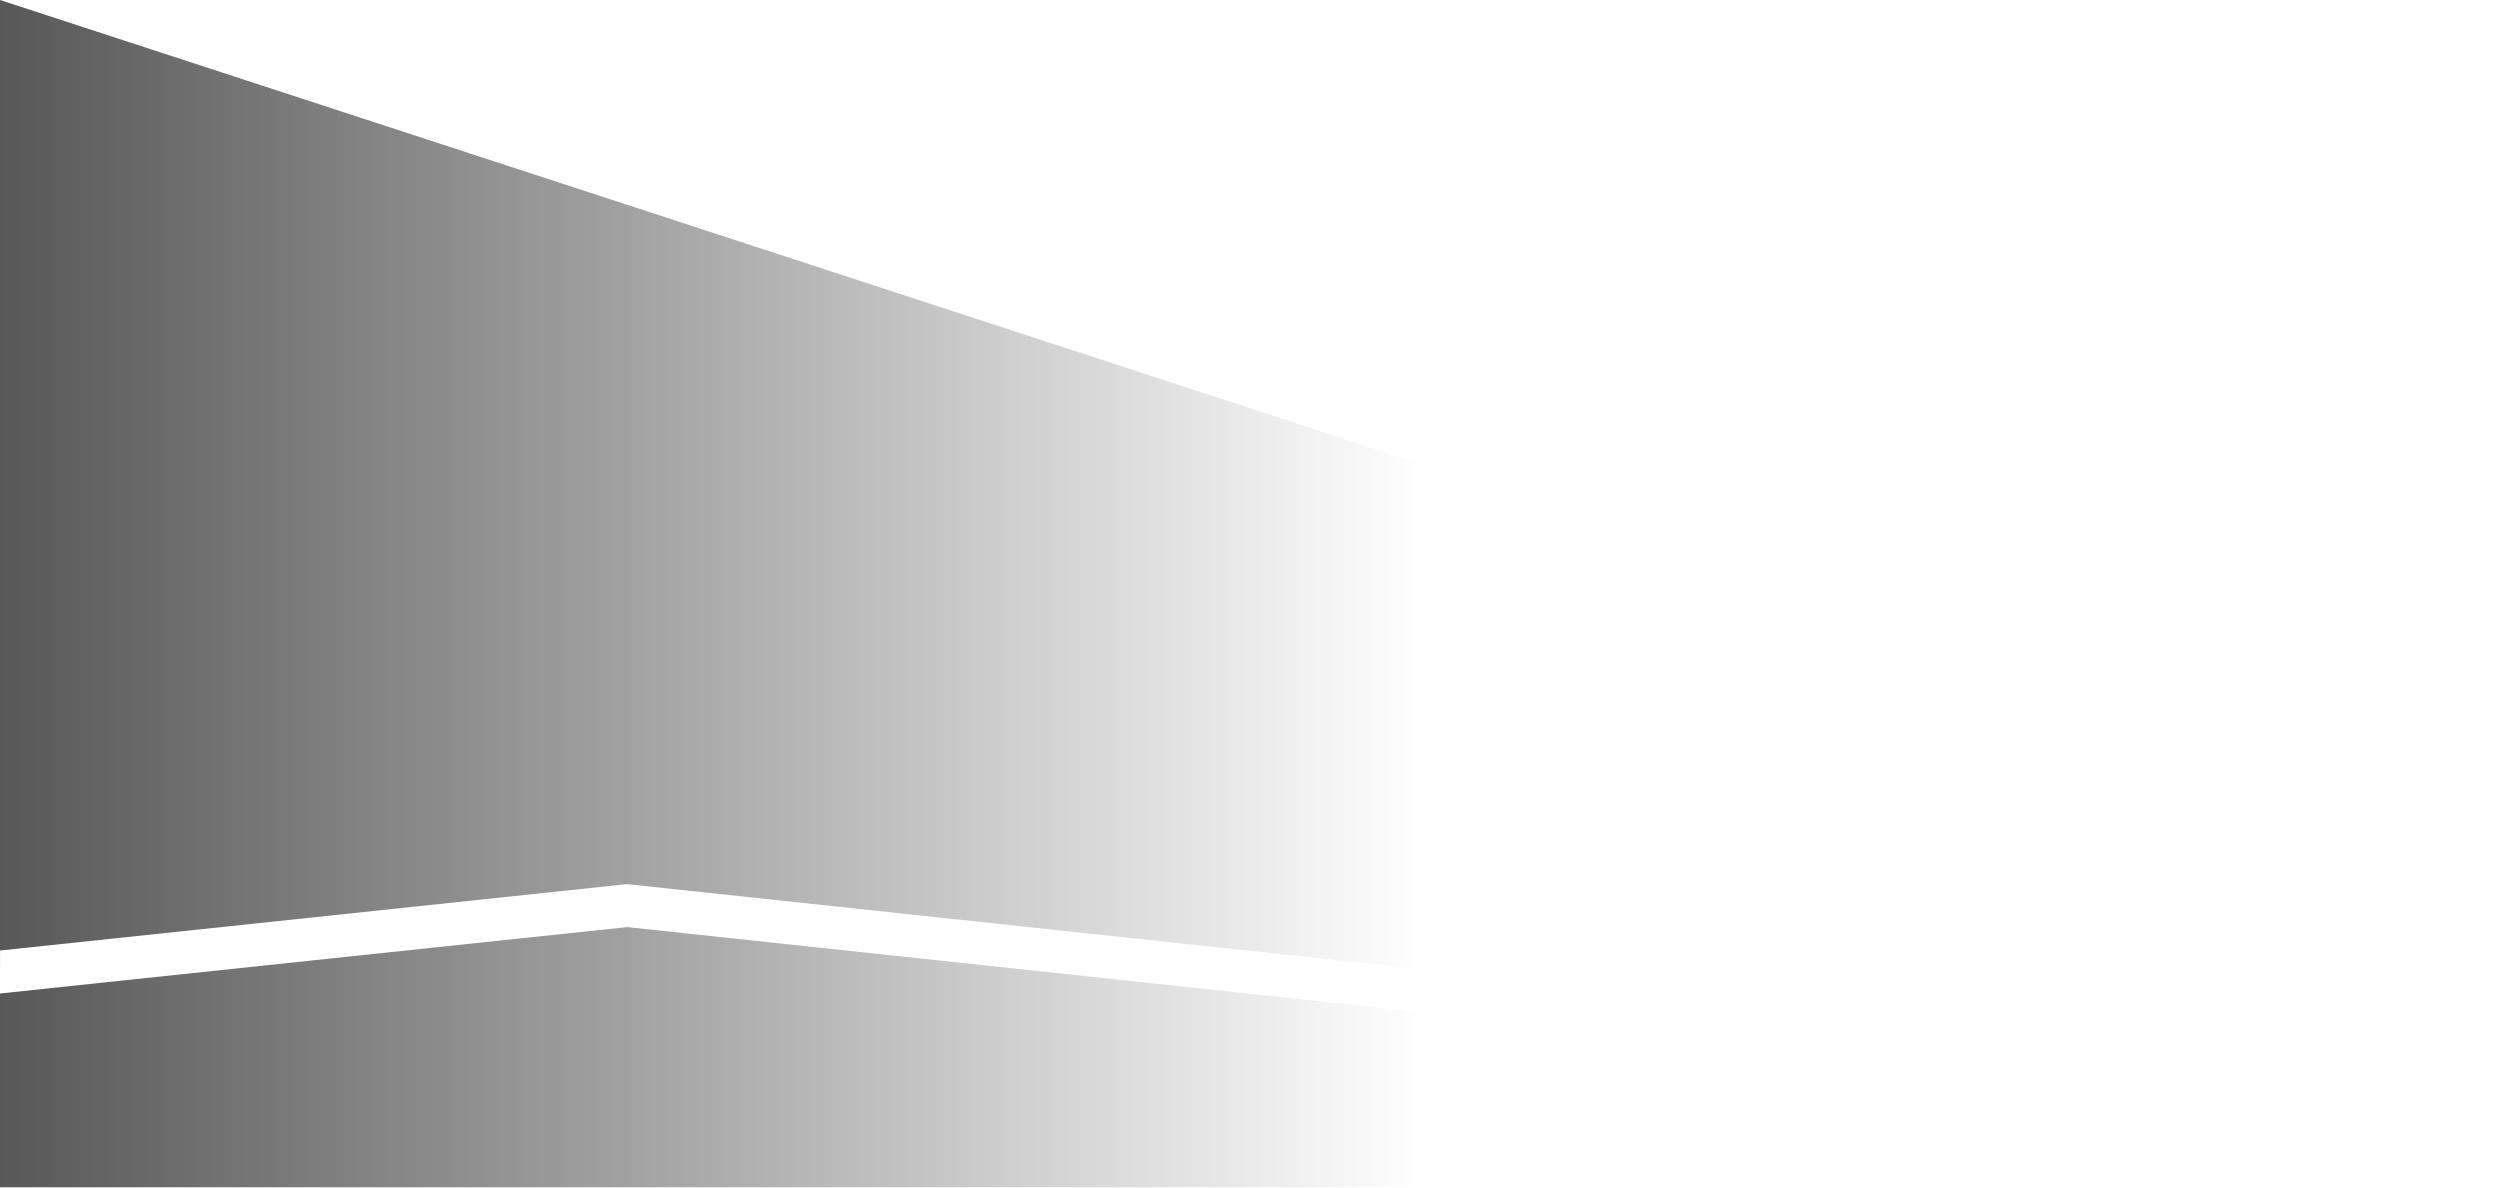
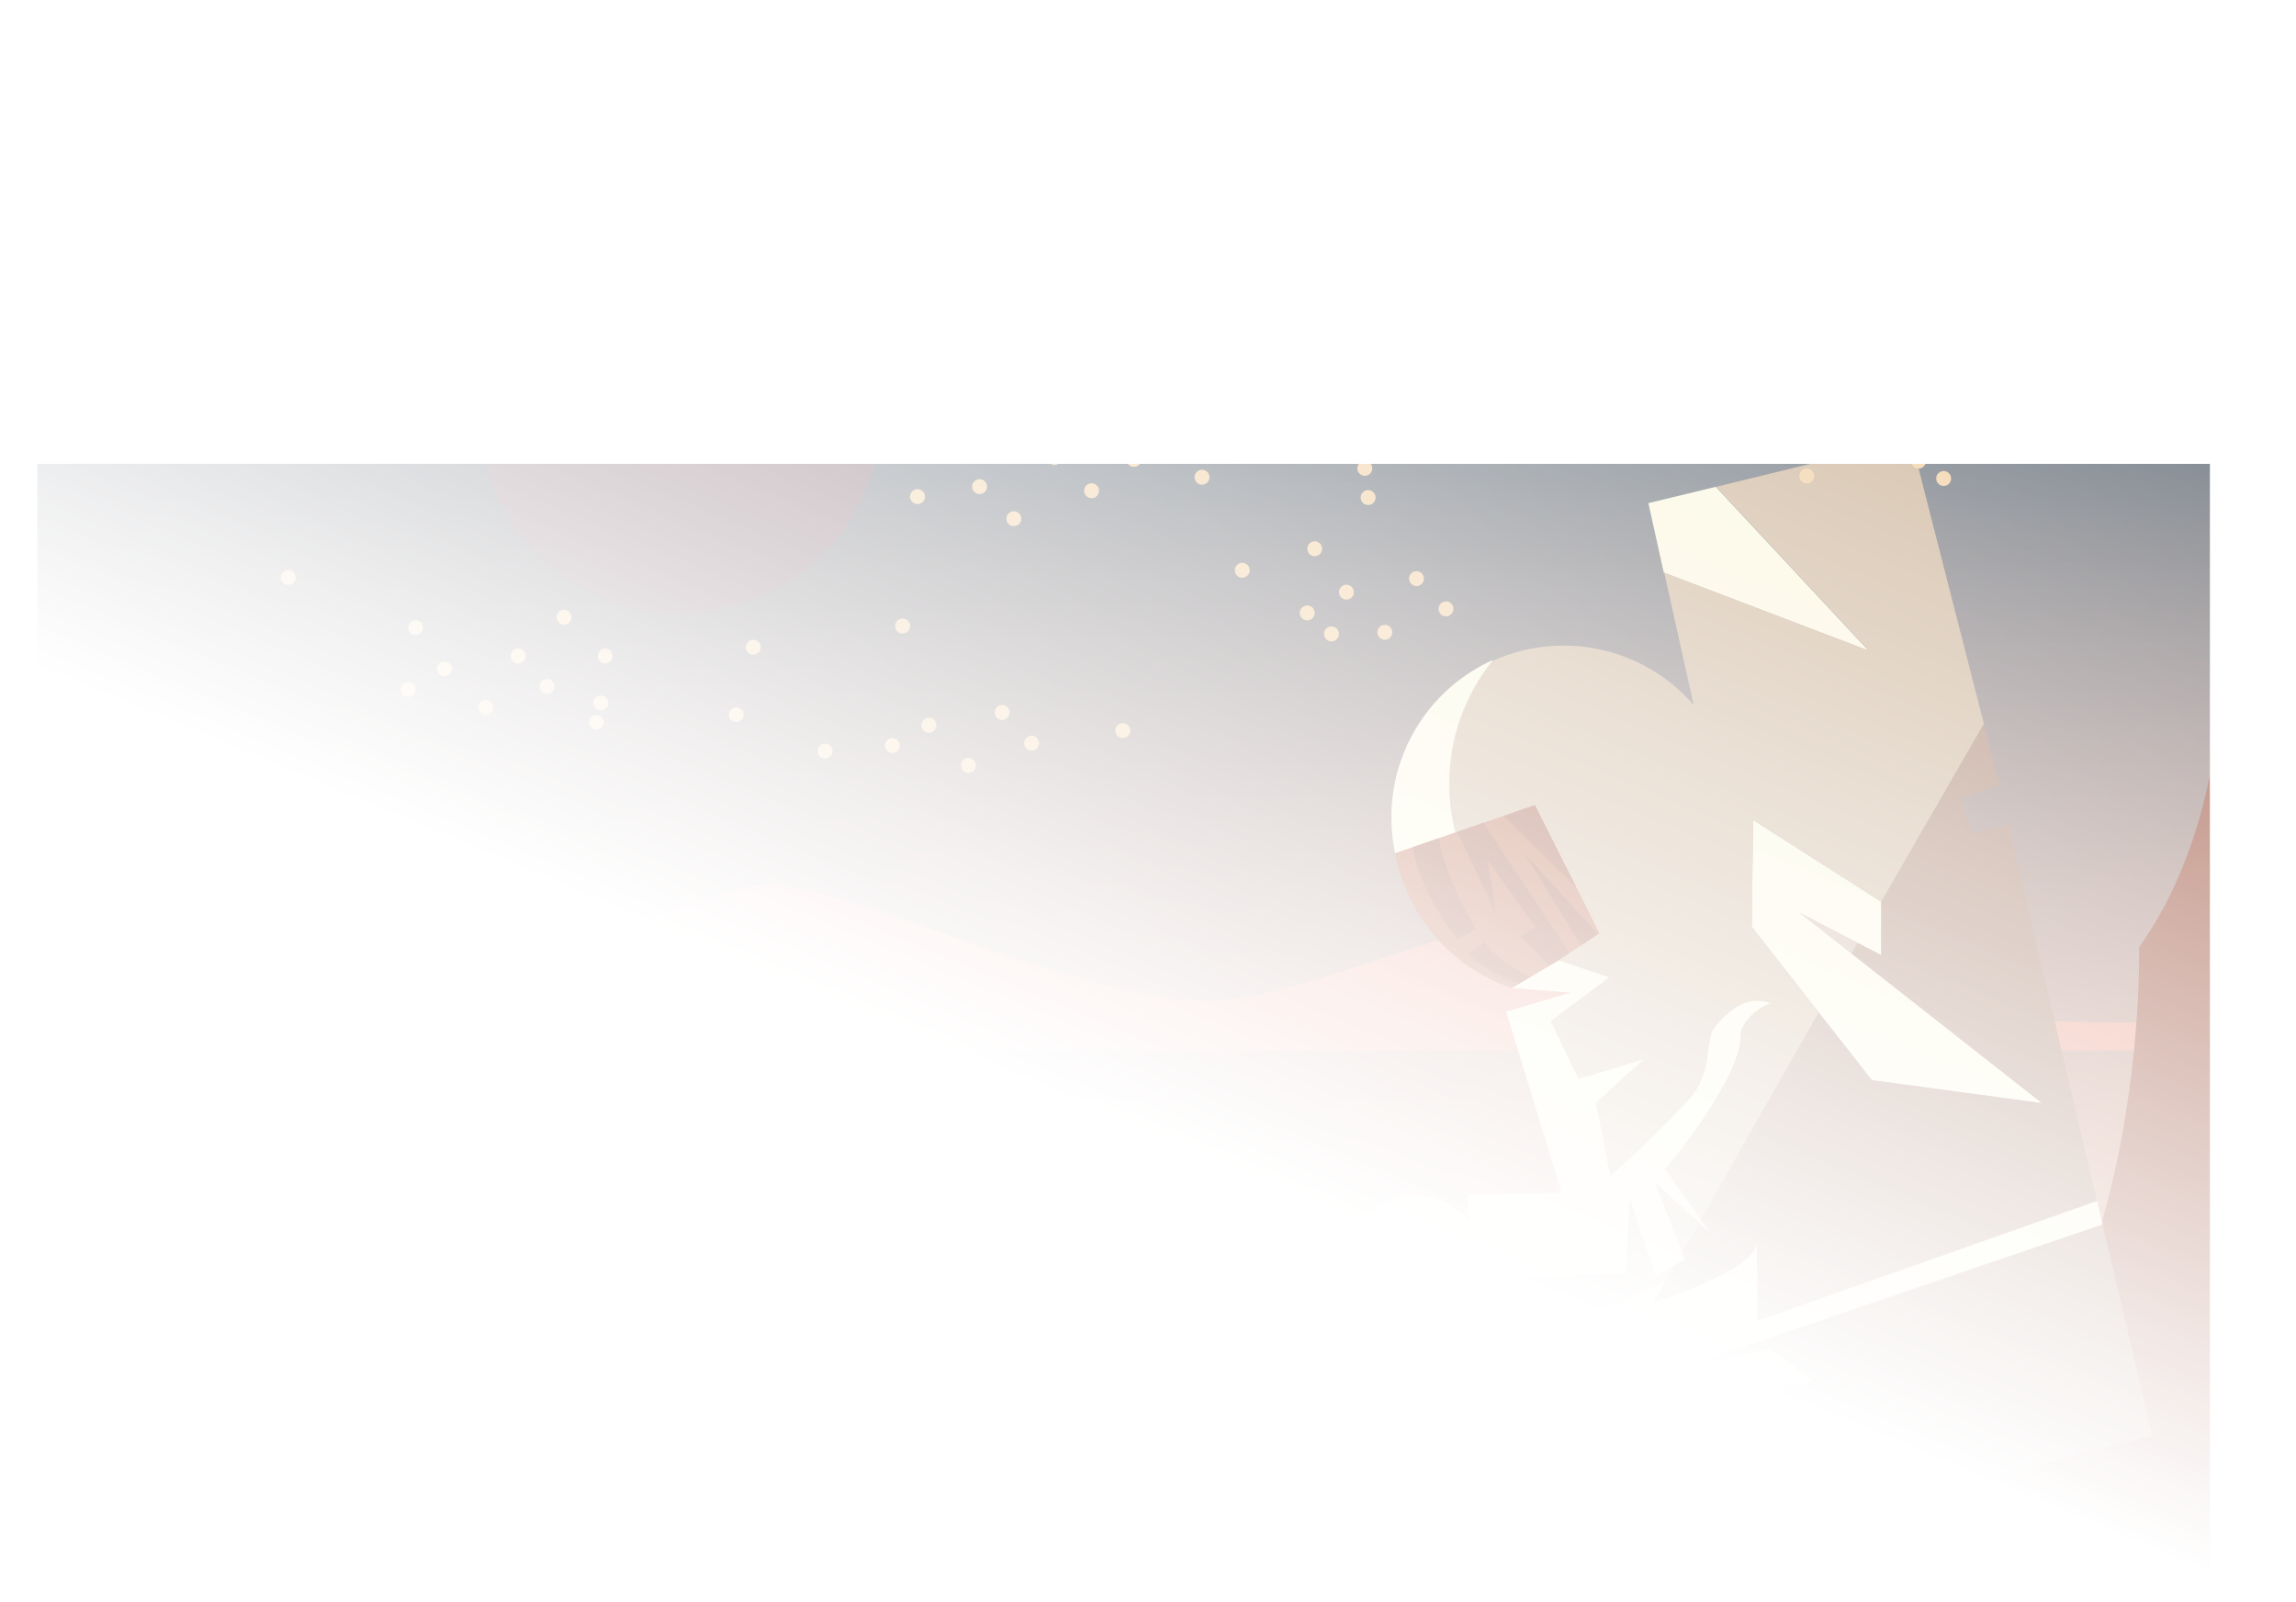
- <svg xmlns="http://www.w3.org/2000/svg" viewBox="0 0 1920 912">
+ <svg xmlns="http://www.w3.org/2000/svg" viewBox="0 0 1688.83 1177.62">
  <defs>
-     <style>.cls-1{fill:url(#linear-gradient);}.cls-2{mask:url(#mask);}.cls-3{fill:#585858;fill-rule:evenodd;}</style>
-     <linearGradient id="linear-gradient" y1="438" x2="1920" y2="438" gradientTransform="matrix(1, 0, 0, -1, 0, 876)" gradientUnits="userSpaceOnUse">
-       <stop offset="0.43" />
-       <stop offset="1" stop-color="#fff" />
+     <style>.cls-1{fill:url(#linear-gradient);}.cls-2{mask:url(#mask);}.cls-3{fill:url(#linear-gradient-2);}.cls-4{fill:#e5856d;}.cls-5{fill:#9d3b1e;}.cls-6{fill:#862c12;}.cls-7{fill:#faf5d8;}.cls-8{fill:#c3a688;}.cls-9{fill:#c3a686;}.cls-10{fill:#996b54;}.cls-11{fill:#834b3a;}.cls-12{fill:#71535d;}.cls-13{fill:#efc690;}.cls-14{fill:#a9441f;}</style>
+     <linearGradient id="linear-gradient" x1="687.35" y1="1214.68" x2="1276.99" y2="-198.76" gradientUnits="userSpaceOnUse">
+       <stop offset="0.27" />
+       <stop offset="0.36" stop-color="#1a1a1a" />
+       <stop offset="0.55" stop-color="#5b5b5b" />
+       <stop offset="0.82" stop-color="#c4c4c4" />
+       <stop offset="0.97" stop-color="#fff" />
    </linearGradient>
-     <mask id="mask" x="0" y="-36" width="1920" height="948" maskUnits="userSpaceOnUse">
-       <rect class="cls-1" y="-36" width="1920" height="948" transform="translate(1920 876) rotate(-180)" />
+     <mask id="mask" x="0" y="0" width="1688.83" height="1421.13" maskUnits="userSpaceOnUse">
+       <rect class="cls-1" x="27.48" y="341.13" width="1598.03" height="1080" />
    </mask>
+     <linearGradient id="linear-gradient-2" x1="712.63" y1="-4862.77" x2="712.63" y2="-5993.12" gradientTransform="matrix(1, 0, 0, -1, 133.53, -4835.74)" gradientUnits="userSpaceOnUse">
+       <stop offset="0.1" stop-color="#244b63" />
+       <stop offset="0.58" stop-color="#9c756a" />
+       <stop offset="0.88" stop-color="#ea916e" />
+     </linearGradient>
  </defs>
  <g id="Layer_2" data-name="Layer 2">
-     <g id="Layer_3" data-name="Layer 3">
+     <g id="Layer_2-2" data-name="Layer 2">
      <g class="cls-2">
-         <polygon class="cls-3" points="0 0 1920 627 1920 833 481.58 679 0 730 0 0" />
-         <polygon class="cls-3" points="1919 912 0 912 0 763 481.58 712 1920 866 1919 912" />
-         <polygon class="cls-3" points="0.06 682 0 773 0 682 0.06 682" />
+         <path class="cls-3" d="M3.49,0H1688.83a0,0,0,0,1,0,0V1101.91a75.71,75.71,0,0,1-75.71,75.71H79.2a75.71,75.71,0,0,1-75.71-75.71V0a0,0,0,0,1,0,0Z" />
+         <path class="cls-4" d="M0,653.82s2.62-8.63,30.86-9.41,233.82,77.67,295.8,77.67,189.88-71.4,240.88-71.4,232.24,85.53,319.27,85.53c69.39,0,193.73-64.78,269.88-64.78s60.13,80.47,414.77,80.47l29.67,20.57H0Z" />
+         <path class="cls-5" d="M612.57,1021.54S492.41,903.63,475.05,836l-88-48.8L373,715,319.6,701.18s-110.74,189.67-171,219.72l-14,46.26L277.23,1108.9H566Z" />
+         <path class="cls-6" d="M1688.83,371.38,1634.09,464s9.41,134.4-60.68,232.49c0,0,8.37,318.83-181,418.21s-618.28-249-618.28-249l-61.72,4.6s-50.22,182.66-215.51,197.3S261.54,987,261.54,987s-193.19-5-258-104.61v295.21H1688.83Z" />
+         <polygon class="cls-7" points="1262.06 358.02 1374.26 478.46 1223.82 421.1 1212.45 370.01 1262.06 358.02" />
+         <polygon class="cls-7" points="1383.77 663.2 1383.77 702.47 1324.04 671.43 1502.03 811.28 1376.86 794.37 1288.47 681.54 1289.52 603.08 1383.77 663.2" />
+         <polygon class="cls-8" points="1361.91 701.18 1366.37 693.43 1324.04 671.43 1361.91 701.18" />
+         <path class="cls-9" d="M1146.13,706.27l30.27-20L1129,592.12l-102.77,35.39a126.6,126.6,0,0,1,219.58-109l-21.67-97.41,150.43,57.36L1262.32,358l143.41-35,53.53,209.41L1383.77,663.2l-94.25-60.12-1,78.46,49.32,63-86.68,152.35-25.93-37.21s55.71-65.91,55.19-98.6c-.13-7.58,10.46-19.61,22-23,0,0-18.39-11.19-41.06,17.52-7.84,9.94-.52,33.22-19.26,53.27-26.59,28.44-57.51,56.34-57.51,56.34L1174,810.92l35.22-32.08-48.13,14.64-20.51-42.55,43-32.14" />
+         <path class="cls-7" d="M1070.45,612.26l-44.27,15.25a132.42,132.42,0,0,1-2.71-26.67,126.59,126.59,0,0,1,74.74-115.51A144.12,144.12,0,0,0,1066,576.28,148.67,148.67,0,0,0,1070.45,612.26Z" />
+         <polygon class="cls-7" points="611.71 701.18 614.06 699.58 611.71 701.18 611.71 701.18" />
+         <polygon class="cls-7" points="614.89 699.01 614.89 699.01 614.06 699.58 614.89 699.01" />
+         <path class="cls-7" d="M1146.13,706.27l37.5,12.52-43,32.14L1161,793.2l-.13.28.22-.08,0,.08,48.13-14.64L1174,810.92l10.49,54.25s30.92-27.9,57.51-56.34c18.74-20.05,11.42-43.33,19.26-53.27,22.67-28.71,41.06-17.52,41.06-17.52-11.5,3.4-22.09,15.43-22,23,.48,30.24-47.14,88.9-54.29,97.52-.75.71-1.16,1.08-1.16,1.08l32.95,46.82-40.19-36.27,21.78,56-21.78,12.32-18.83-56.84-2.79,55.44-110.89,1.4S1073,921.11,1036,921.11s-48.47,23.37-48.47,23.37,3.87-60.17,45.33-64.52c34.09-3.57,46.73,17.79,46.73,17.79l.35-19.18,68.7-1.4L1107.84,744l47.42-14L1112,726.63Z" />
+         <path class="cls-10" d="M1459.26,532.47,1383.77,663.2v39.27l-17.4-9-4.46,7.75L1502,811.28l-125.17-16.91-39.07-49.86-86.68,152.35,6.76,9.61-8.06-7.28-12.35,21.87,2,5.17-7.77,4.39-15.83,27.61s76.27-24.22,76.27-44.18l.79,57.28,249.55-88.1-65.14-276.71-27,6.5L1443,587l27.71-10Z" />
+         <polygon class="cls-9" points="1249.81 899.26 1249.81 899.26 1237.37 920.9 1217.68 870.27 1249.81 899.26" />
+         <path class="cls-9" d="M1036,921.18c37,0,49.17,17.43,49.17,17.43l110.89-1.39,2.79-55.45,18.83,56.84,14.07-8-7.33,12.65-50,21.62.59,6.47H1083.6l-7.32-26.85H987.53S999,921.18,1036,921.18Z" />
+         <path class="cls-7" d="M1224.42,943.3l-8.56,14.93s76.27-24.22,76.27-44.18h0l.79,57.28,249.55-88.1,4.07,17.31-330.68,112.63,86.47-21.62,31.83,24.76-97.65,13.25,13.3,15.7s-65.64,30.88-78.9,132.36h-38.62s12.64-94.35,65.87-128.18L1175,971.39l-.59-6.47Z" />
+         <line class="cls-7" x1="1292.92" y1="971.33" x2="1542.47" y2="883.23" />
+         <path class="cls-10" d="M1546.54,900.54l36.53,155.16-180.57,46.14-6.45-13.87-124.38,89.65H1170.91c13.26-101.48,78.9-132.36,78.9-132.36l-13.3-15.7,97.65-13.25-31.83-24.76-86.47,21.62Z" />
+         <path class="cls-11" d="M1391.94,1090.94s.71,43.26,32.09,86.68H1295s-1.55-4.22-2.4-15.11Z" />
+         <circle class="cls-12" cx="500.1" cy="303.11" r="148.19" />
+         <circle class="cls-13" cx="1294.87" cy="207.38" r="5.49" />
+         <circle class="cls-13" cx="1273.49" cy="186" r="5.49" />
+         <circle class="cls-13" cx="1153.18" cy="214.42" r="5.49" />
+         <circle class="cls-13" cx="1193.98" cy="179.55" r="5.49" />
+         <circle class="cls-13" cx="1214.91" cy="147.46" r="5.49" />
+         <circle class="cls-13" cx="1281.16" cy="128.28" r="5.49" />
+         <circle class="cls-13" cx="1260.68" cy="230.07" r="5.49" />
+         <circle class="cls-13" cx="1280.42" cy="242.88" r="5.49" />
+         <circle class="cls-13" cx="1280.42" cy="267.73" r="5.49" />
+         <circle class="cls-13" cx="1224.63" cy="286.75" r="5.49" />
+         <circle class="cls-13" cx="1122.98" cy="260.08" r="5.49" />
+         <circle class="cls-13" cx="1086.71" cy="225.4" r="5.49" />
+         <circle class="cls-13" cx="1179.12" cy="241.05" r="5.49" />
+         <circle class="cls-13" cx="1227.94" cy="307.66" r="5.49" />
+         <circle class="cls-13" cx="1208.76" cy="295.62" r="5.49" />
+         <circle class="cls-13" cx="1059.51" cy="325.09" r="5.49" />
+         <circle class="cls-13" cx="1006.33" cy="365.89" r="5.49" />
+         <circle class="cls-13" cx="1041.9" cy="425.52" r="5.49" />
+         <circle class="cls-13" cx="979.39" cy="466.19" r="5.49" />
+         <circle class="cls-13" cx="990.38" cy="435.46" r="5.49" />
+         <circle class="cls-13" cx="913.75" cy="419.38" r="5.49" />
+         <circle class="cls-13" cx="967.04" cy="403.55" r="5.49" />
+         <circle class="cls-13" cx="961.55" cy="450.76" r="5.49" />
+         <circle class="cls-13" cx="1018.62" cy="465.01" r="5.49" />
+         <circle class="cls-13" cx="1063.61" cy="447.75" r="5.49" />
+         <circle class="cls-13" cx="1003.89" cy="344.44" r="5.49" />
+         <circle class="cls-13" cx="930.14" cy="288.21" r="5.49" />
+         <circle class="cls-13" cx="854.55" cy="275.79" r="5.49" />
+         <circle class="cls-13" cx="835.09" cy="312.1" r="5.49" />
+         <circle class="cls-13" cx="884.13" cy="350.96" r="5.49" />
+         <circle class="cls-13" cx="834.04" cy="337.86" r="5.49" />
+         <circle class="cls-13" cx="802.92" cy="360.88" r="5.49" />
+         <circle class="cls-13" cx="720.54" cy="357.87" r="5.49" />
+         <circle class="cls-13" cx="663.89" cy="460.39" r="5.49" />
+         <circle class="cls-13" cx="737.12" cy="523.95" r="5.49" />
+         <circle class="cls-13" cx="825.91" cy="537.29" r="5.49" />
+         <circle class="cls-13" cx="712.34" cy="562.89" r="5.49" />
+         <circle class="cls-13" cx="758.74" cy="546.53" r="5.49" />
+         <circle class="cls-13" cx="683.24" cy="533.36" r="5.49" />
+         <circle class="cls-13" cx="606.88" cy="552.37" r="5.49" />
+         <circle class="cls-13" cx="554.05" cy="476" r="5.49" />
+         <circle class="cls-13" cx="541.49" cy="525.6" r="5.49" />
+         <circle class="cls-13" cx="656.39" cy="548.27" r="5.49" />
+         <circle class="cls-13" cx="827.48" cy="290.44" r="5.49" />
+         <circle class="cls-13" cx="778.58" cy="295.93" r="5.49" />
+         <circle class="cls-13" cx="755.43" cy="279.45" r="5.49" />
+         <circle class="cls-13" cx="714.11" cy="269.38" r="5.49" />
+         <circle class="cls-13" cx="725.09" cy="219.3" r="5.49" />
+         <circle class="cls-13" cx="734.11" cy="187.78" r="5.49" />
+         <circle class="cls-13" cx="658.53" cy="172.75" r="5.49" />
+         <circle class="cls-13" cx="621.91" cy="135.61" r="5.49" />
+         <circle class="cls-13" cx="465.69" cy="108.76" r="5.49" />
+         <circle class="cls-13" cx="356.11" cy="115.29" r="5.49" />
+         <circle class="cls-13" cx="297.26" cy="229.19" r="5.49" />
+         <circle class="cls-13" cx="286.27" cy="279.8" r="5.49" />
+         <circle class="cls-13" cx="334.92" cy="284.25" r="5.49" />
+         <circle class="cls-13" cx="242.99" cy="258.36" r="5.49" />
+         <circle class="cls-13" cx="189.77" cy="234.69" r="5.49" />
+         <circle class="cls-13" cx="159.17" cy="208.4" r="5.49" />
+         <circle class="cls-13" cx="146.61" cy="258.36" r="5.49" />
+         <circle class="cls-13" cx="183.36" cy="281.76" r="5.49" />
+         <circle class="cls-13" cx="233.71" cy="313.41" r="5.49" />
+         <circle class="cls-13" cx="212" cy="424.69" r="5.49" />
+         <circle class="cls-13" cx="268.75" cy="295.23" r="5.49" />
+         <circle class="cls-13" cx="305.76" cy="330.41" r="5.49" />
+         <circle class="cls-13" cx="381.15" cy="482.43" r="5.49" />
+         <circle class="cls-13" cx="414.89" cy="453.92" r="5.49" />
+         <circle class="cls-13" cx="445.22" cy="482.43" r="5.49" />
+         <circle class="cls-13" cx="402.33" cy="504.79" r="5.49" />
+         <circle class="cls-13" cx="438.74" cy="531.1" r="5.49" />
+         <circle class="cls-13" cx="441.89" cy="516.98" r="5.49" />
+         <circle class="cls-13" cx="305.76" cy="461.53" r="5.49" />
+         <circle class="cls-13" cx="300.27" cy="507.03" r="5.49" />
+         <circle class="cls-13" cx="326.94" cy="491.86" r="5.49" />
+         <circle class="cls-13" cx="357.4" cy="520.11" r="5.49" />
+         <circle class="cls-13" cx="127.52" cy="234.69" r="5.49" />
+         <circle class="cls-13" cx="102.15" cy="273.66" r="5.49" />
+         <circle class="cls-13" cx="72.47" cy="243.71" r="5.49" />
+         <circle class="cls-13" cx="50.63" cy="213.89" r="5.49" />
+         <circle class="cls-13" cx="45.14" cy="259.92" r="5.49" />
+         <circle class="cls-13" cx="712.93" cy="157.05" r="5.49" />
+         <circle class="cls-13" cx="753.73" cy="127.5" r="5.49" />
+         <circle class="cls-13" cx="787.99" cy="179.15" r="5.49" />
+         <circle class="cls-13" cx="821.34" cy="151.56" r="5.49" />
+         <circle class="cls-13" cx="839.64" cy="76.24" r="5.49" />
+         <circle class="cls-13" cx="876.78" cy="191.84" r="5.49" />
+         <circle class="cls-13" cx="666.9" cy="284.95" r="5.49" />
+         <circle class="cls-13" cx="706.26" cy="204.91" r="5.49" />
+         <circle class="cls-13" cx="781.19" cy="261.15" r="5.49" />
+         <circle class="cls-13" cx="714.11" cy="247.68" r="5.49" />
+         <circle class="cls-13" cx="764.71" cy="217.34" r="5.49" />
+         <circle class="cls-13" cx="809.44" cy="200.99" r="5.49" />
+         <circle class="cls-13" cx="775.7" cy="336.47" r="5.49" />
+         <circle class="cls-13" cx="745.75" cy="381.45" r="5.49" />
+         <circle class="cls-13" cx="674.88" cy="365.24" r="5.49" />
+         <circle class="cls-13" cx="943.34" cy="238.52" r="5.49" />
+         <circle class="cls-13" cx="992.91" cy="206.48" r="5.49" />
+         <circle class="cls-13" cx="974.95" cy="69.26" r="5.49" />
+         <circle class="cls-13" cx="908.95" cy="267.81" r="5.49" />
+         <circle class="cls-13" cx="834.15" cy="245.19" r="5.49" />
+         <circle class="cls-13" cx="896.4" cy="306.61" r="5.49" />
+         <circle class="cls-13" cx="965.84" cy="323.91" r="5.49" />
+         <circle class="cls-13" cx="882.93" cy="304.69" r="5.49" />
+         <circle class="cls-13" cx="996.17" cy="278.8" r="5.49" />
+         <circle class="cls-13" cx="1104.7" cy="293.71" r="5.49" />
+         <circle class="cls-13" cx="1074.31" cy="263.78" r="5.49" />
+         <circle class="cls-13" cx="1052.34" cy="243.73" r="5.49" />
+         <circle class="cls-13" cx="1059.49" cy="187.24" r="5.49" />
+         <circle class="cls-13" cx="1022.7" cy="304.69" r="5.49" />
+         <circle class="cls-13" cx="1059.51" cy="301.12" r="5.49" />
+         <circle class="cls-13" cx="1142.2" cy="314.11" r="5.49" />
+         <circle class="cls-13" cx="1364.11" cy="256.74" r="5.49" />
+         <circle class="cls-13" cx="1457.98" cy="275.46" r="5.49" />
+         <circle class="cls-13" cx="1549.52" cy="291.94" r="5.49" />
+         <circle class="cls-13" cx="1631.48" cy="281.26" r="5.49" />
+         <circle class="cls-13" cx="1523.11" cy="264.48" r="5.49" />
+         <circle class="cls-13" cx="1563.99" cy="230.07" r="5.49" />
+         <circle class="cls-13" cx="1494.08" cy="310.71" r="5.49" />
+         <circle class="cls-13" cx="1424.18" cy="294.23" r="5.49" />
+         <circle class="cls-13" cx="1429.67" cy="351.88" r="5.49" />
+         <circle class="cls-13" cx="1344.06" cy="201.89" r="5.49" />
+         <circle class="cls-13" cx="1400.21" cy="183.05" r="5.49" />
+         <circle class="cls-13" cx="1415.11" cy="121.33" r="5.49" />
+         <circle class="cls-13" cx="1307.97" cy="166.84" r="5.49" />
+         <circle class="cls-13" cx="1374.23" cy="154.81" r="5.49" />
+         <circle class="cls-13" cx="1429.67" cy="236.58" r="5.49" />
+         <circle class="cls-13" cx="1483.09" cy="172.07" r="5.49" />
+         <circle class="cls-13" cx="1344.06" cy="287.84" r="5.49" />
+         <circle class="cls-13" cx="1302.22" cy="323.06" r="5.49" />
+         <circle class="cls-13" cx="1411.19" cy="339.11" r="5.49" />
+         <circle class="cls-13" cx="1362.63" cy="299.72" r="5.49" />
+         <circle class="cls-13" cx="1328.98" cy="350.09" r="5.49" />
+         <path class="cls-14" d="M1026.18,627.51,1129,592.12l47.45,94.19-22,14.5-8.29,5.46-17.33,10.34-16.81,10C1068,711.92,1034.92,673.94,1026.18,627.51Z" />
+         <polygon class="cls-6" points="1154.42 700.81 1146.13 706.27 1139.5 710.23 1118.78 688.79 1129.59 681.82 1094.37 632.65 1099.95 671.01 1071.81 611.8 1091.21 605.11 1154.42 700.81" />
+         <polygon class="cls-6" points="1175.32 687.05 1120.82 626.86 1162.83 695.26 1175.32 687.05" />
+         <path class="cls-6" d="M1071.81,690.66s-26.53-32.13-32.84-67.56l19.38-6.69s3.31,25.81,27.25,67.13Z" />
+         <path class="cls-6" d="M1092.05,693.12l-12.27,8.39s11.93,13.08,37.81,21.78l8.2-4.89S1101.91,707.18,1092.05,693.12Z" />
+         <polygon class="cls-6" points="1159.39 652.54 1105.91 600.05 1128.95 592.12 1159.39 652.54" />
      </g>
    </g>
  </g>
</svg>
